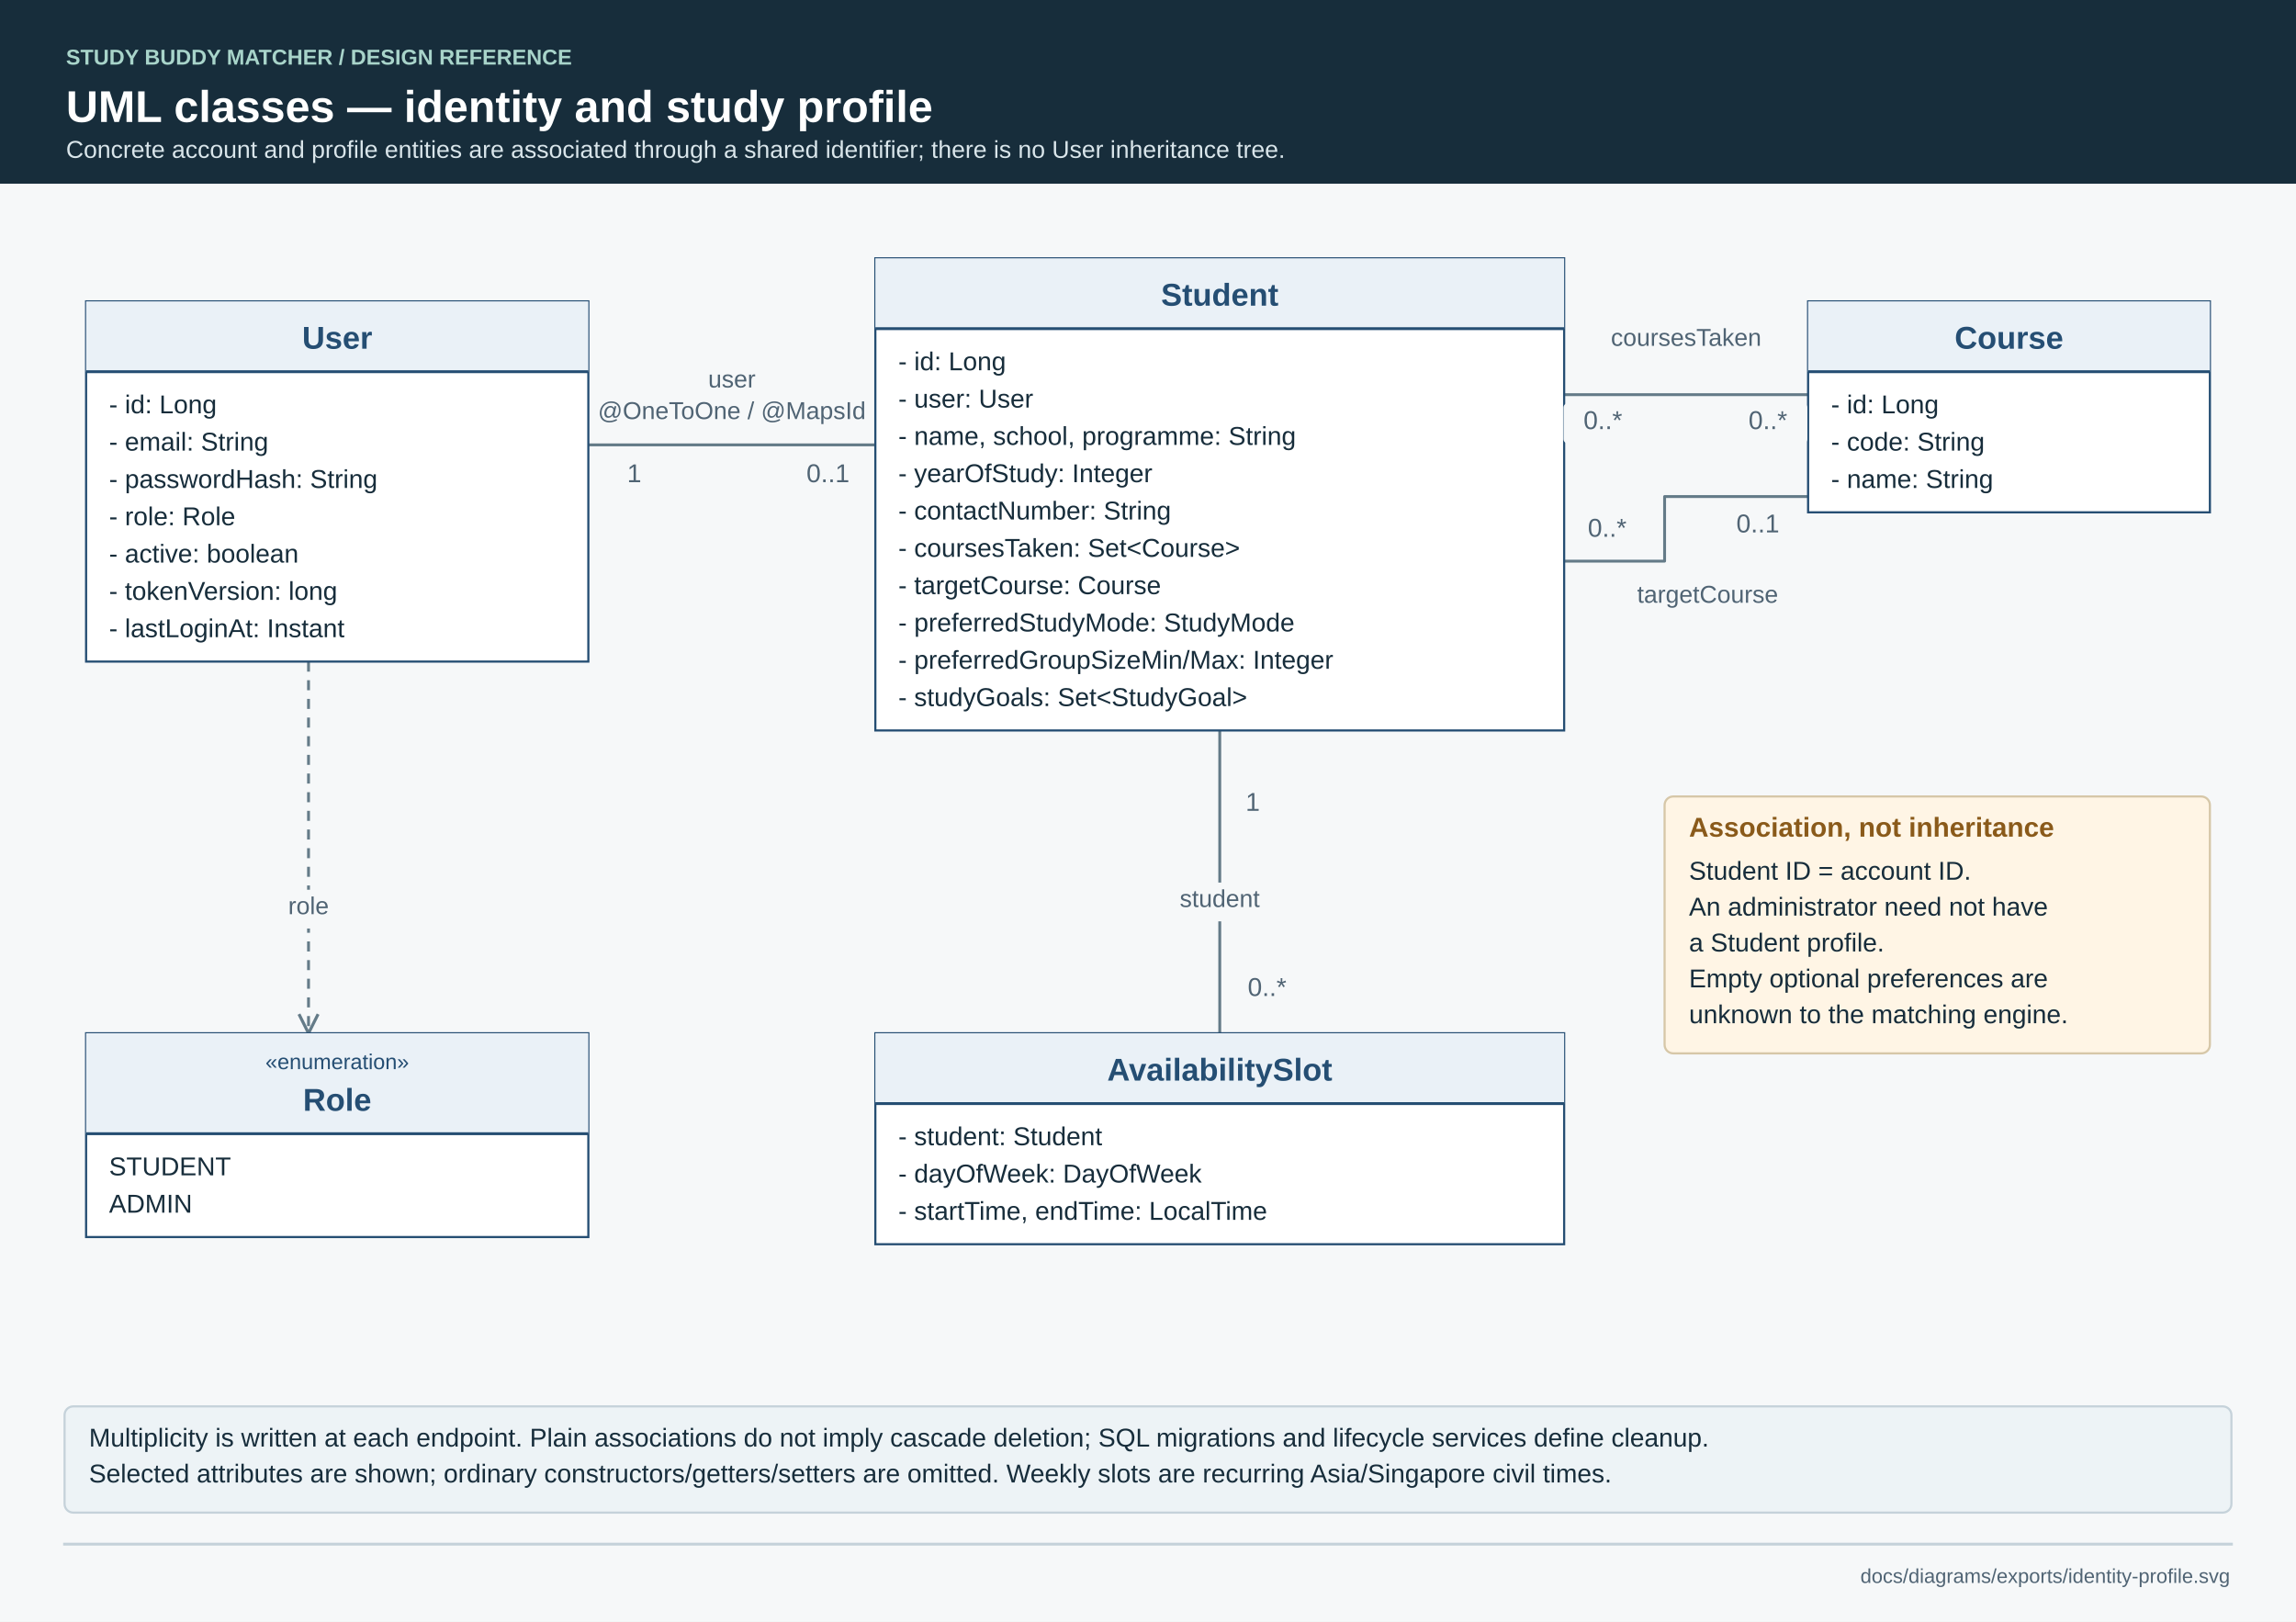
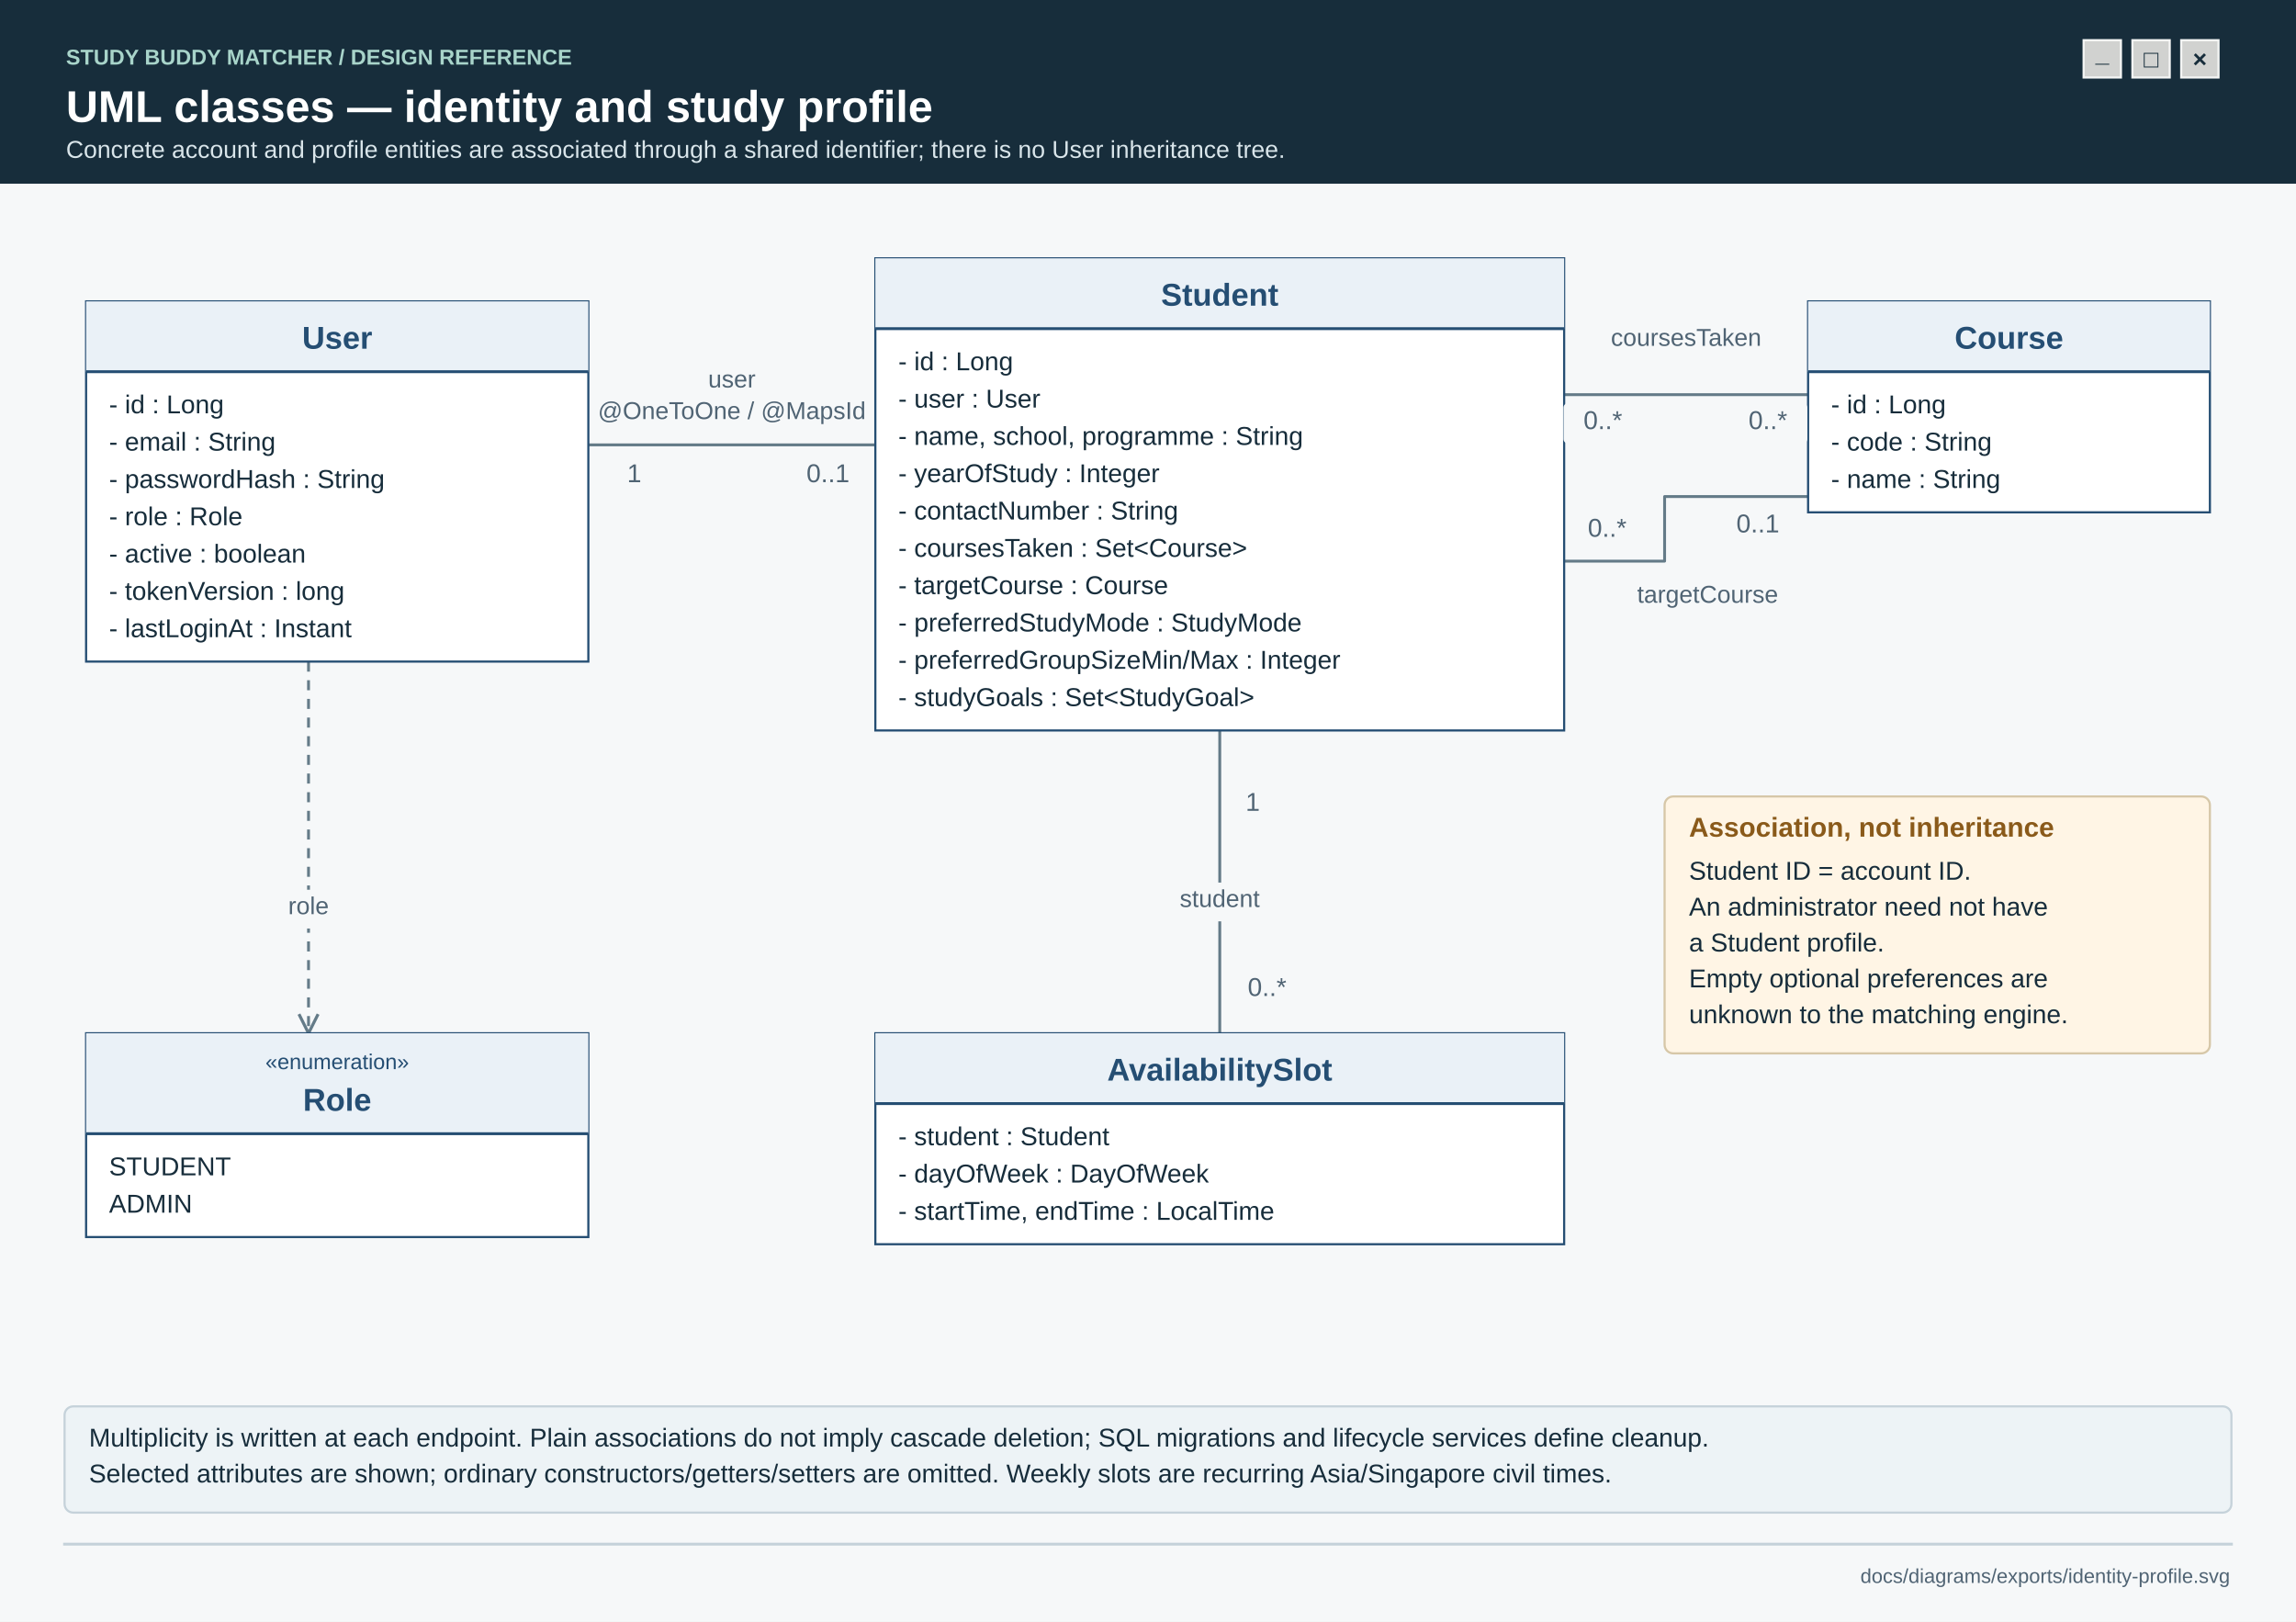
<svg xmlns="http://www.w3.org/2000/svg" width="1600" height="1130" viewBox="0 0 1600 1130" role="img" aria-labelledby="title description">
  <defs>
    <marker id="arrow" viewBox="0 0 12 12" refX="11" refY="6" markerWidth="8" markerHeight="8" orient="auto-start-reverse">
      <path d="M 1 1 L 11 6 L 1 11" fill="none" stroke="#647b88" stroke-width="1.6" />
+     </marker>
+     <marker id="solid" viewBox="0 0 12 12" refX="11" refY="6" markerWidth="9" markerHeight="9" orient="auto-start-reverse">
+       <path d="M 1 1 L 11 6 L 1 11 Z" fill="#647b88" stroke="#647b88" stroke-width="1" />
    </marker>
    <marker id="triangle" viewBox="0 0 14 14" refX="13" refY="7" markerWidth="12" markerHeight="12" orient="auto-start-reverse">
      <path d="M 1 1 L 13 7 L 1 13 Z" fill="white" stroke="#647b88" stroke-width="1.4" />
    </marker>
    <marker id="diamond" viewBox="0 0 16 12" refX="1" refY="6" markerWidth="13" markerHeight="10" orient="auto-start-reverse">
      <path d="M 1 6 L 8 1 L 15 6 L 8 11 Z" fill="#647b88" stroke="#647b88" />
    </marker>
  </defs>
  <g font-family="Tahoma, Verdana, Arial, sans-serif">
    <rect x="0" y="0" width="1600" height="1130" rx="0" fill="#f6f8f9" stroke="none" stroke-width="1.5" />
    <rect x="0" y="0" width="1600" height="128" rx="0" fill="#172d3b" stroke="none" stroke-width="1.5" />
+     <rect x="1452" y="28" width="26" height="26" rx="0" fill="#d1d2d0" stroke="#f4f5f4" stroke-width="1.5" />
+     <text x="1465" y="43" font-size="17" fill="#172d3b" font-weight="700" text-anchor="middle">_</text>
+     <rect x="1486" y="28" width="26" height="26" rx="0" fill="#d1d2d0" stroke="#f4f5f4" stroke-width="1.5" />
+     <text x="1499" y="47" font-size="17" fill="#172d3b" font-weight="700" text-anchor="middle">□</text>
+     <rect x="1520" y="28" width="26" height="26" rx="0" fill="#d1d2d0" stroke="#f4f5f4" stroke-width="1.5" />
+     <text x="1533" y="47" font-size="17" fill="#172d3b" font-weight="700" text-anchor="middle">×</text>
    <polyline points="44,1076 1556,1076" fill="none" stroke="#c5d2da" stroke-width="2" stroke-linejoin="round" />
    <polyline points="610,310 410,310" fill="none" stroke="#647b88" stroke-width="2" stroke-linejoin="round" />
    <polyline points="215,461 215,720" fill="none" stroke="#647b88" stroke-width="2" stroke-linejoin="round" stroke-dasharray="7 6" marker-end="url(#arrow)" />
    <polyline points="1090,275 1260,275" fill="none" stroke="#647b88" stroke-width="2" stroke-linejoin="round" />
    <polyline points="1090,391 1160,391 1160,346 1260,346" fill="none" stroke="#647b88" stroke-width="2" stroke-linejoin="round" />
    <polyline points="850,509 850,720" fill="none" stroke="#647b88" stroke-width="2" stroke-linejoin="round" />
    <rect x="60" y="210" width="350" height="251" rx="0" fill="white" stroke="#254e73" stroke-width="1.5" data-class="User" />
    <rect x="60" y="210" width="350" height="49" rx="0" fill="#eaf1f7" stroke="none" stroke-width="1.5" />
    <polyline points="60,259 410,259" fill="none" stroke="#254e73" stroke-width="2" stroke-linejoin="round" />
    <rect x="610" y="180" width="480" height="329" rx="0" fill="white" stroke="#254e73" stroke-width="1.5" data-class="Student" />
    <rect x="610" y="180" width="480" height="49" rx="0" fill="#eaf1f7" stroke="none" stroke-width="1.5" />
    <polyline points="610,229 1090,229" fill="none" stroke="#254e73" stroke-width="2" stroke-linejoin="round" />
    <rect x="1260" y="210" width="280" height="147" rx="0" fill="white" stroke="#254e73" stroke-width="1.5" data-class="Course" />
    <rect x="1260" y="210" width="280" height="49" rx="0" fill="#eaf1f7" stroke="none" stroke-width="1.5" />
    <polyline points="1260,259 1540,259" fill="none" stroke="#254e73" stroke-width="2" stroke-linejoin="round" />
    <rect x="610" y="720" width="480" height="147" rx="0" fill="white" stroke="#254e73" stroke-width="1.5" data-class="AvailabilitySlot" />
    <rect x="610" y="720" width="480" height="49" rx="0" fill="#eaf1f7" stroke="none" stroke-width="1.5" />
    <polyline points="610,769 1090,769" fill="none" stroke="#254e73" stroke-width="2" stroke-linejoin="round" />
    <rect x="60" y="720" width="350" height="142" rx="0" fill="white" stroke="#254e73" stroke-width="1.5" data-class="Role" />
    <rect x="60" y="720" width="350" height="70" rx="0" fill="#eaf1f7" stroke="none" stroke-width="1.5" />
    <polyline points="60,790 410,790" fill="none" stroke="#254e73" stroke-width="2" stroke-linejoin="round" />
    <rect x="1160" y="555" width="380" height="179" rx="6" fill="#fff5e5" stroke="#d6c7a8" stroke-width="1.5" />
    <rect x="45" y="980" width="1510" height="74" rx="6" fill="#edf3f6" stroke="#c5d2da" stroke-width="1.5" />
    <text x="46" y="45" font-size="15" fill="#a8d4ca" font-weight="700" text-anchor="start">STUDY BUDDY MATCHER  /  DESIGN REFERENCE</text>
    <text x="46" y="85" font-size="31" fill="#ffffff" font-weight="700" text-anchor="start">UML classes — identity and study profile</text>
    <text x="46" y="110" font-size="17" fill="#d9e5ea" font-weight="400" text-anchor="start">Concrete account and profile entities are associated through a shared identifier; there is no User inheritance tree.</text>
    <text x="1554" y="1103" font-size="14" fill="#506474" font-weight="400" text-anchor="end">docs/diagrams/exports/identity-profile.svg</text>
    <text x="235.0" y="243" font-size="22" fill="#254e73" font-weight="700" text-anchor="middle">User</text>
-     <text x="76" y="288" font-size="18" fill="#172d3b" font-weight="400" text-anchor="start">- id: Long</text>
-     <text x="76" y="314" font-size="18" fill="#172d3b" font-weight="400" text-anchor="start">- email: String</text>
-     <text x="76" y="340" font-size="18" fill="#172d3b" font-weight="400" text-anchor="start">- passwordHash: String</text>
-     <text x="76" y="366" font-size="18" fill="#172d3b" font-weight="400" text-anchor="start">- role: Role</text>
-     <text x="76" y="392" font-size="18" fill="#172d3b" font-weight="400" text-anchor="start">- active: boolean</text>
-     <text x="76" y="418" font-size="18" fill="#172d3b" font-weight="400" text-anchor="start">- tokenVersion: long</text>
-     <text x="76" y="444" font-size="18" fill="#172d3b" font-weight="400" text-anchor="start">- lastLoginAt: Instant</text>
+     <text x="76" y="288" font-size="18" fill="#172d3b" font-weight="400" text-anchor="start">- id : Long</text>
+     <text x="76" y="314" font-size="18" fill="#172d3b" font-weight="400" text-anchor="start">- email : String</text>
+     <text x="76" y="340" font-size="18" fill="#172d3b" font-weight="400" text-anchor="start">- passwordHash : String</text>
+     <text x="76" y="366" font-size="18" fill="#172d3b" font-weight="400" text-anchor="start">- role : Role</text>
+     <text x="76" y="392" font-size="18" fill="#172d3b" font-weight="400" text-anchor="start">- active : boolean</text>
+     <text x="76" y="418" font-size="18" fill="#172d3b" font-weight="400" text-anchor="start">- tokenVersion : long</text>
+     <text x="76" y="444" font-size="18" fill="#172d3b" font-weight="400" text-anchor="start">- lastLoginAt : Instant</text>
    <text x="850.0" y="213" font-size="22" fill="#254e73" font-weight="700" text-anchor="middle">Student</text>
-     <text x="626" y="258" font-size="18" fill="#172d3b" font-weight="400" text-anchor="start">- id: Long</text>
-     <text x="626" y="284" font-size="18" fill="#172d3b" font-weight="400" text-anchor="start">- user: User</text>
-     <text x="626" y="310" font-size="18" fill="#172d3b" font-weight="400" text-anchor="start">- name, school, programme: String</text>
-     <text x="626" y="336" font-size="18" fill="#172d3b" font-weight="400" text-anchor="start">- yearOfStudy: Integer</text>
-     <text x="626" y="362" font-size="18" fill="#172d3b" font-weight="400" text-anchor="start">- contactNumber: String</text>
-     <text x="626" y="388" font-size="18" fill="#172d3b" font-weight="400" text-anchor="start">- coursesTaken: Set&lt;Course&gt;</text>
-     <text x="626" y="414" font-size="18" fill="#172d3b" font-weight="400" text-anchor="start">- targetCourse: Course</text>
-     <text x="626" y="440" font-size="18" fill="#172d3b" font-weight="400" text-anchor="start">- preferredStudyMode: StudyMode</text>
-     <text x="626" y="466" font-size="18" fill="#172d3b" font-weight="400" text-anchor="start">- preferredGroupSizeMin/Max: Integer</text>
-     <text x="626" y="492" font-size="18" fill="#172d3b" font-weight="400" text-anchor="start">- studyGoals: Set&lt;StudyGoal&gt;</text>
+     <text x="626" y="258" font-size="18" fill="#172d3b" font-weight="400" text-anchor="start">- id : Long</text>
+     <text x="626" y="284" font-size="18" fill="#172d3b" font-weight="400" text-anchor="start">- user : User</text>
+     <text x="626" y="310" font-size="18" fill="#172d3b" font-weight="400" text-anchor="start">- name, school, programme : String</text>
+     <text x="626" y="336" font-size="18" fill="#172d3b" font-weight="400" text-anchor="start">- yearOfStudy : Integer</text>
+     <text x="626" y="362" font-size="18" fill="#172d3b" font-weight="400" text-anchor="start">- contactNumber : String</text>
+     <text x="626" y="388" font-size="18" fill="#172d3b" font-weight="400" text-anchor="start">- coursesTaken : Set&lt;Course&gt;</text>
+     <text x="626" y="414" font-size="18" fill="#172d3b" font-weight="400" text-anchor="start">- targetCourse : Course</text>
+     <text x="626" y="440" font-size="18" fill="#172d3b" font-weight="400" text-anchor="start">- preferredStudyMode : StudyMode</text>
+     <text x="626" y="466" font-size="18" fill="#172d3b" font-weight="400" text-anchor="start">- preferredGroupSizeMin/Max : Integer</text>
+     <text x="626" y="492" font-size="18" fill="#172d3b" font-weight="400" text-anchor="start">- studyGoals : Set&lt;StudyGoal&gt;</text>
    <text x="1400.0" y="243" font-size="22" fill="#254e73" font-weight="700" text-anchor="middle">Course</text>
-     <text x="1276" y="288" font-size="18" fill="#172d3b" font-weight="400" text-anchor="start">- id: Long</text>
-     <text x="1276" y="314" font-size="18" fill="#172d3b" font-weight="400" text-anchor="start">- code: String</text>
-     <text x="1276" y="340" font-size="18" fill="#172d3b" font-weight="400" text-anchor="start">- name: String</text>
+     <text x="1276" y="288" font-size="18" fill="#172d3b" font-weight="400" text-anchor="start">- id : Long</text>
+     <text x="1276" y="314" font-size="18" fill="#172d3b" font-weight="400" text-anchor="start">- code : String</text>
+     <text x="1276" y="340" font-size="18" fill="#172d3b" font-weight="400" text-anchor="start">- name : String</text>
    <text x="850.0" y="753" font-size="22" fill="#254e73" font-weight="700" text-anchor="middle">AvailabilitySlot</text>
-     <text x="626" y="798" font-size="18" fill="#172d3b" font-weight="400" text-anchor="start">- student: Student</text>
-     <text x="626" y="824" font-size="18" fill="#172d3b" font-weight="400" text-anchor="start">- dayOfWeek: DayOfWeek</text>
-     <text x="626" y="850" font-size="18" fill="#172d3b" font-weight="400" text-anchor="start">- startTime, endTime: LocalTime</text>
+     <text x="626" y="798" font-size="18" fill="#172d3b" font-weight="400" text-anchor="start">- student : Student</text>
+     <text x="626" y="824" font-size="18" fill="#172d3b" font-weight="400" text-anchor="start">- dayOfWeek : DayOfWeek</text>
+     <text x="626" y="850" font-size="18" fill="#172d3b" font-weight="400" text-anchor="start">- startTime, endTime : LocalTime</text>
    <text x="235.0" y="745" font-size="15" fill="#254e73" font-weight="400" text-anchor="middle">«enumeration»</text>
    <text x="235.0" y="774" font-size="22" fill="#254e73" font-weight="700" text-anchor="middle">Role</text>
    <text x="76" y="819" font-size="18" fill="#172d3b" font-weight="400" text-anchor="start">STUDENT</text>
    <text x="76" y="845" font-size="18" fill="#172d3b" font-weight="400" text-anchor="start">ADMIN</text>
    <rect x="414.79" y="253" width="190.42" height="49" rx="3" fill="#f6f8f9" stroke="none" stroke-width="1.5" />
    <text x="510" y="270" font-size="17" fill="#506474" font-weight="400" text-anchor="middle">user</text>
    <text x="510" y="292" font-size="17" fill="#506474" font-weight="400" text-anchor="middle">@OneToOne / @MapsId</text>
    <rect x="429.14" y="318" width="25.72" height="28" rx="3" fill="#f6f8f9" stroke="none" stroke-width="1.5" />
    <text x="442" y="336" font-size="18" fill="#506474" font-weight="400" text-anchor="middle">1</text>
    <rect x="549.56" y="318" width="54.88" height="28" rx="3" fill="#f6f8f9" stroke="none" stroke-width="1.5" />
    <text x="577" y="336" font-size="18" fill="#506474" font-weight="400" text-anchor="middle">0..1</text>
    <rect x="188.64" y="620" width="52.72" height="27" rx="3" fill="#f6f8f9" stroke="none" stroke-width="1.5" />
    <text x="215" y="637" font-size="17" fill="#506474" font-weight="400" text-anchor="middle">role</text>
    <rect x="1111.92" y="224" width="126.16" height="27" rx="3" fill="#f6f8f9" stroke="none" stroke-width="1.5" />
    <text x="1175" y="241" font-size="17" fill="#506474" font-weight="400" text-anchor="middle">coursesTaken</text>
    <rect x="1089.56" y="281" width="54.88" height="28" rx="3" fill="#f6f8f9" stroke="none" stroke-width="1.5" />
    <text x="1117" y="299" font-size="18" fill="#506474" font-weight="400" text-anchor="middle">0..*</text>
    <rect x="1204.56" y="281" width="54.88" height="28" rx="3" fill="#f6f8f9" stroke="none" stroke-width="1.5" />
    <text x="1232" y="299" font-size="18" fill="#506474" font-weight="400" text-anchor="middle">0..*</text>
    <rect x="1126.92" y="403" width="126.16" height="27" rx="3" fill="#f6f8f9" stroke="none" stroke-width="1.5" />
    <text x="1190" y="420" font-size="17" fill="#506474" font-weight="400" text-anchor="middle">targetCourse</text>
    <rect x="1092.56" y="356" width="54.88" height="28" rx="3" fill="#f6f8f9" stroke="none" stroke-width="1.5" />
    <text x="1120" y="374" font-size="18" fill="#506474" font-weight="400" text-anchor="middle">0..*</text>
    <rect x="1197.56" y="353" width="54.88" height="28" rx="3" fill="#f6f8f9" stroke="none" stroke-width="1.5" />
    <text x="1225" y="371" font-size="18" fill="#506474" font-weight="400" text-anchor="middle">0..1</text>
    <rect x="860.14" y="547" width="25.72" height="28" rx="3" fill="#f6f8f9" stroke="none" stroke-width="1.5" />
    <text x="873" y="565" font-size="18" fill="#506474" font-weight="400" text-anchor="middle">1</text>
    <rect x="855.56" y="676" width="54.88" height="28" rx="3" fill="#f6f8f9" stroke="none" stroke-width="1.5" />
    <text x="883" y="694" font-size="18" fill="#506474" font-weight="400" text-anchor="middle">0..*</text>
    <rect x="809.87" y="615" width="80.26" height="27" rx="3" fill="#f6f8f9" stroke="none" stroke-width="1.5" />
    <text x="850" y="632" font-size="17" fill="#506474" font-weight="400" text-anchor="middle">student</text>
    <text x="1177" y="583" font-size="19" fill="#8a5a1a" font-weight="700" text-anchor="start">Association, not inheritance</text>
    <text x="1177" y="613" font-size="18" fill="#172d3b" font-weight="400" text-anchor="start">Student ID = account ID.</text>
    <text x="1177" y="638" font-size="18" fill="#172d3b" font-weight="400" text-anchor="start">An administrator need not have</text>
    <text x="1177" y="663" font-size="18" fill="#172d3b" font-weight="400" text-anchor="start">a Student profile.</text>
    <text x="1177" y="688" font-size="18" fill="#172d3b" font-weight="400" text-anchor="start">Empty optional preferences are</text>
    <text x="1177" y="713" font-size="18" fill="#172d3b" font-weight="400" text-anchor="start">unknown to the matching engine.</text>
    <text x="62" y="1008" font-size="18" fill="#172d3b" font-weight="400" text-anchor="start">Multiplicity is written at each endpoint. Plain associations do not imply cascade deletion; SQL migrations and lifecycle services define cleanup.</text>
    <text x="62" y="1033" font-size="18" fill="#172d3b" font-weight="400" text-anchor="start">Selected attributes are shown; ordinary constructors/getters/setters are omitted. Weekly slots are recurring Asia/Singapore civil times.</text>
  </g>
</svg>
